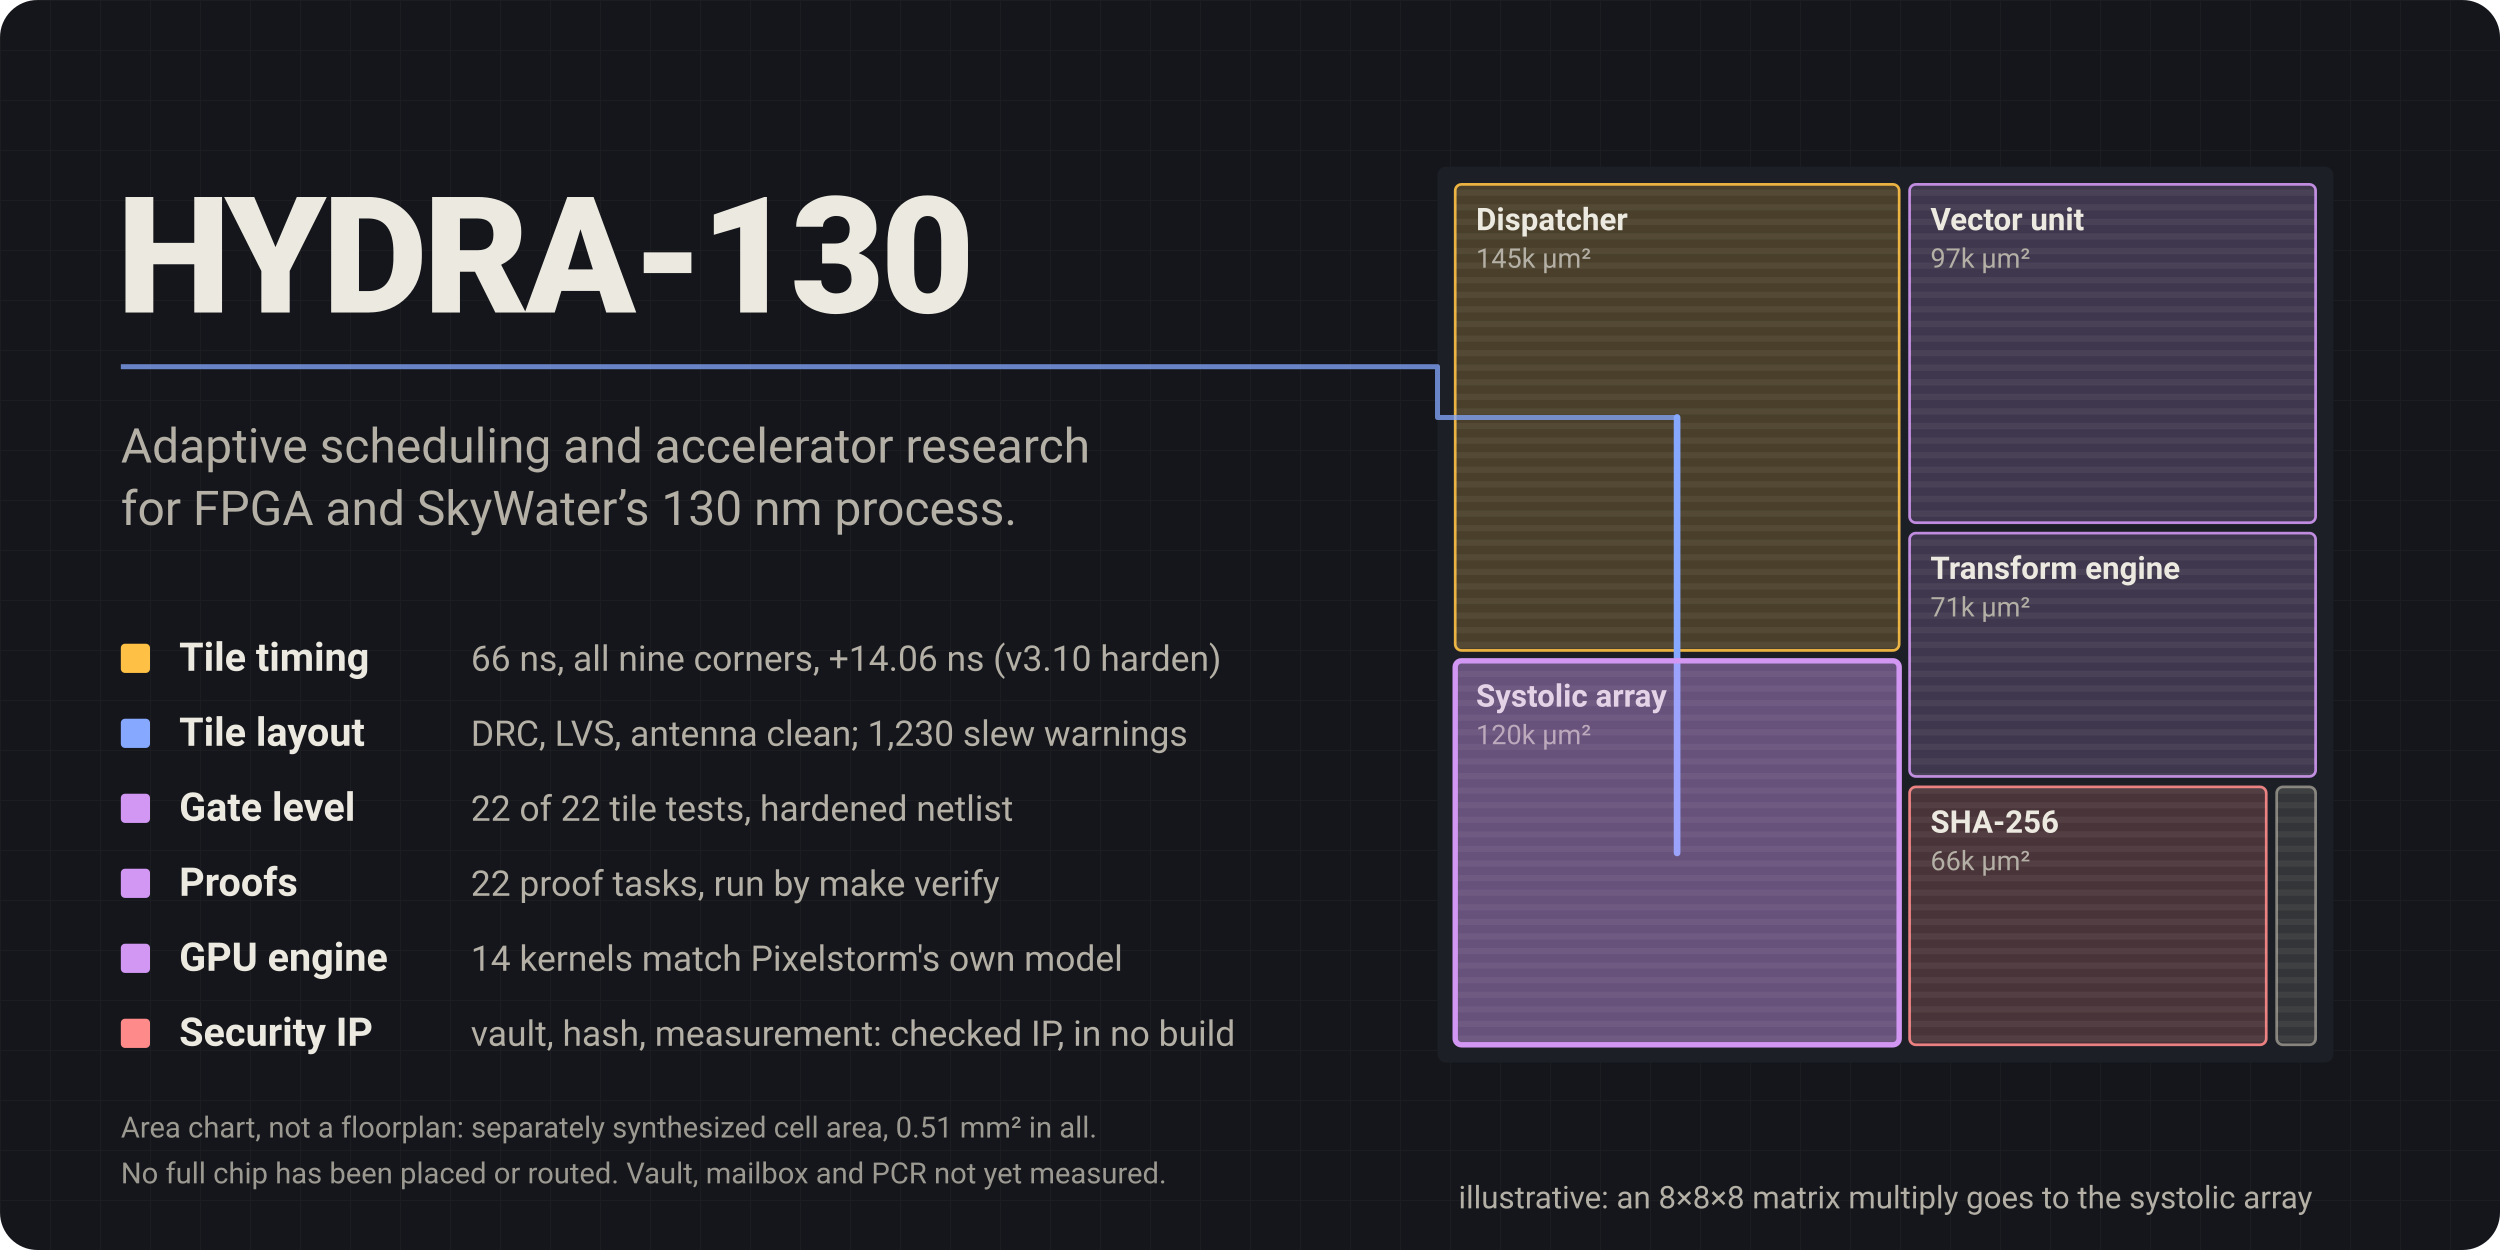
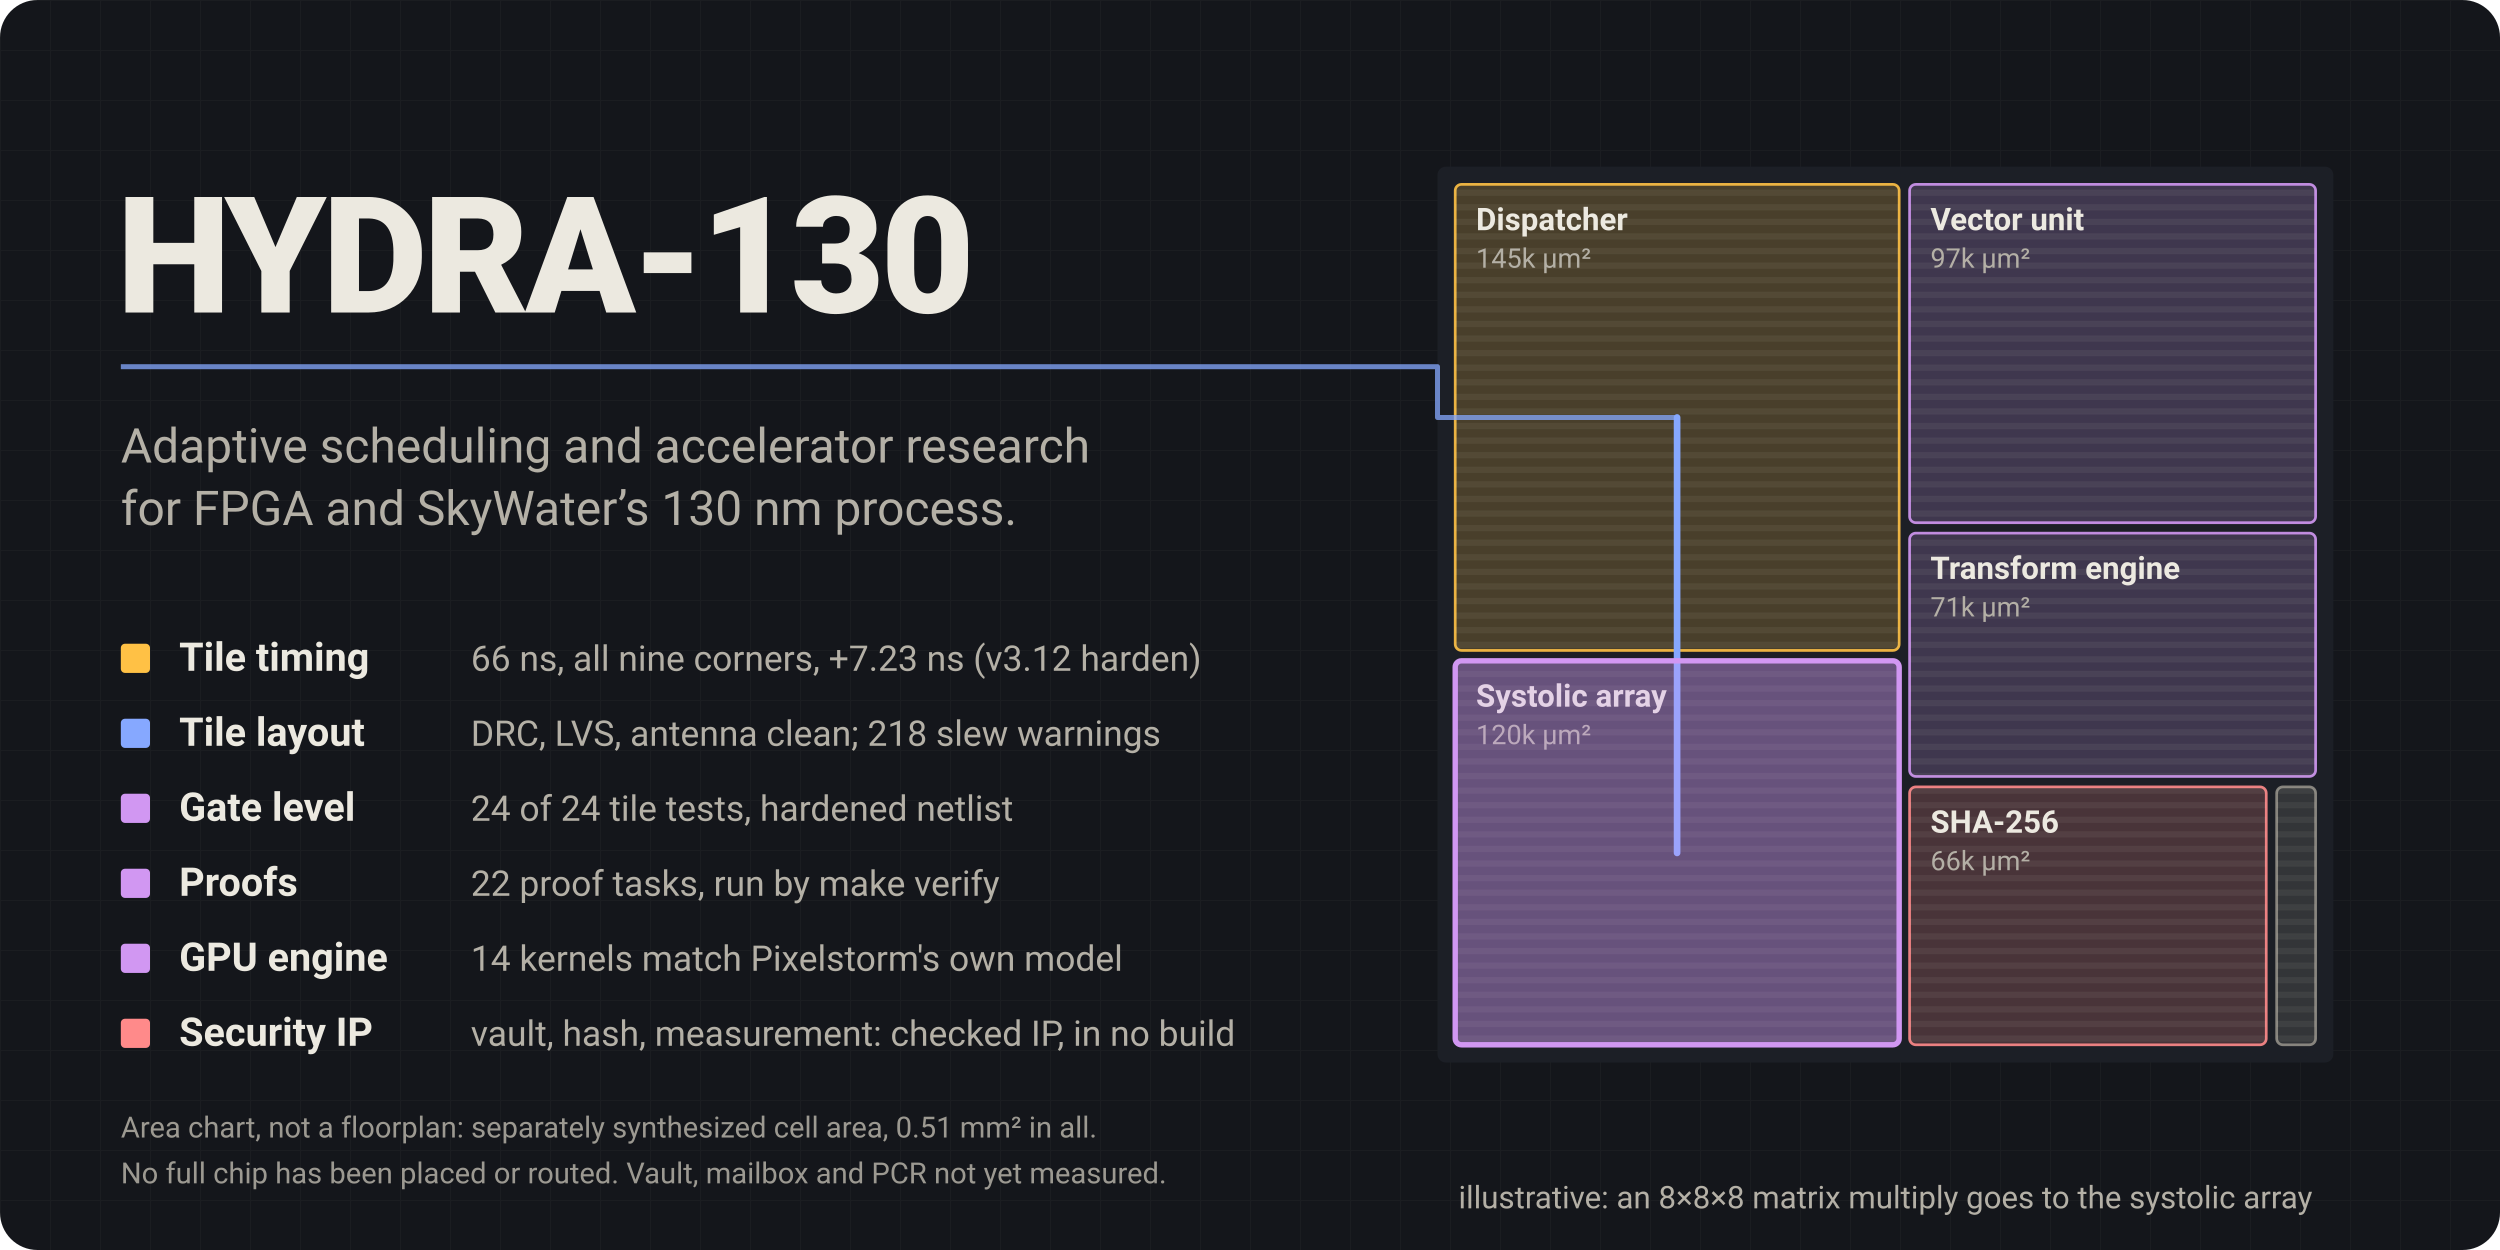
<svg xmlns="http://www.w3.org/2000/svg" viewBox="0 0 1200 600" width="1200" height="600" role="img" aria-labelledby="t d">
  <style>
  .pulse { offset-path: path("M58,176 H690 V200.4 H805.0"); offset-distance: 100%; opacity: 0; }
  .sweep { opacity: 0; animation: sw 6s linear infinite; }
  .s1 { animation-delay: 0s; } .s2 { animation-delay: .6s; }
  .s3 { animation-delay: 1.2s; } .s4 { animation-delay: 1.8s; }
  .route { stroke-dashoffset: 0; animation: rt 6s ease-in-out infinite; }
  .win   { opacity: 1; animation: wn 6s ease-in-out infinite; }
  .tag   { opacity: 1; }
  @keyframes sw { 0% { opacity: 0 } 3% { opacity: 1 } 9% { opacity: 1 } 12% { opacity: 0 } 100% { opacity: 0 } }
  @keyframes rt { 0%, 40% { stroke-dashoffset: 400 } 55%, 100% { stroke-dashoffset: 0 } }
  @keyframes wn { 0%, 52% { opacity: .15 } 60%, 92% { opacity: 1 } 100% { opacity: .15 } }
  @media (prefers-reduced-motion: reduce) {
    .sweep { animation: none; opacity: 0; }
    .route { animation: none; stroke-dashoffset: 0; }
    .win   { animation: none; opacity: 1; }
  }
</style>
  <defs>
    <pattern id="rows" width="8" height="7" patternUnits="userSpaceOnUse">
      <rect width="8" height="3" fill="#ece9e0" opacity="0.06" />
    </pattern>
    <pattern id="grid" width="24" height="24" patternUnits="userSpaceOnUse">
      <path d="M24 0H0V24" fill="none" stroke="#ece9e0" stroke-opacity=".035" />
    </pattern>
  </defs>
  <rect width="1200" height="600" rx="18" fill="#14161b" />
  <rect width="1200" height="600" rx="18" fill="url(#grid)" />
  <rect x="690" y="80" width="430" height="430" rx="4" fill="#1c1f26" />
  <g>
    <rect x="698.5" y="88.5" width="213.1" height="223.7" rx="3" fill="#ffc145" fill-opacity=".20" stroke="#ffc145" stroke-opacity=".9" stroke-width="1.3" />
    <rect x="698.5" y="88.5" width="213.1" height="223.7" rx="3" fill="url(#rows)" />
    <text x="708.5" y="110.5" style="font-family:ui-sans-serif,system-ui,-apple-system,'Segoe UI',Roboto,sans-serif;font-size:15px;font-weight:650" fill="#ece9e0">Dispatcher</text>
    <text x="708.5" y="128.5" style="font-family:ui-sans-serif,system-ui,-apple-system,'Segoe UI',Roboto,sans-serif;font-size:13px" fill="#b4b0a6">145k µm²</text>
  </g>
  <g>
    <rect x="698.5" y="317.2" width="213.1" height="184.3" rx="3" fill="#d197f2" fill-opacity=".20" stroke="#d197f2" stroke-opacity=".9" stroke-width="1.3" />
    <rect x="698.5" y="317.2" width="213.1" height="184.3" rx="3" fill="url(#rows)" />
    <text x="708.5" y="339.2" style="font-family:ui-sans-serif,system-ui,-apple-system,'Segoe UI',Roboto,sans-serif;font-size:15px;font-weight:650" fill="#ece9e0">Systolic array</text>
    <text x="708.5" y="357.2" style="font-family:ui-sans-serif,system-ui,-apple-system,'Segoe UI',Roboto,sans-serif;font-size:13px" fill="#b4b0a6">120k µm²</text>
  </g>
  <g>
    <rect x="916.6" y="88.5" width="194.9" height="162.4" rx="3" fill="#d197f2" fill-opacity=".20" stroke="#d197f2" stroke-opacity=".9" stroke-width="1.3" />
    <rect x="916.6" y="88.5" width="194.9" height="162.4" rx="3" fill="url(#rows)" />
    <text x="926.6" y="110.5" style="font-family:ui-sans-serif,system-ui,-apple-system,'Segoe UI',Roboto,sans-serif;font-size:15px;font-weight:650" fill="#ece9e0">Vector unit</text>
    <text x="926.6" y="128.5" style="font-family:ui-sans-serif,system-ui,-apple-system,'Segoe UI',Roboto,sans-serif;font-size:13px" fill="#b4b0a6">97k µm²</text>
  </g>
  <g>
    <rect x="916.6" y="255.9" width="194.9" height="116.8" rx="3" fill="#d197f2" fill-opacity=".20" stroke="#d197f2" stroke-opacity=".9" stroke-width="1.3" />
    <rect x="916.6" y="255.9" width="194.9" height="116.8" rx="3" fill="url(#rows)" />
    <text x="926.6" y="277.9" style="font-family:ui-sans-serif,system-ui,-apple-system,'Segoe UI',Roboto,sans-serif;font-size:15px;font-weight:650" fill="#ece9e0">Transform engine</text>
    <text x="926.6" y="295.9" style="font-family:ui-sans-serif,system-ui,-apple-system,'Segoe UI',Roboto,sans-serif;font-size:13px" fill="#b4b0a6">71k µm²</text>
  </g>
  <g>
    <rect x="916.6" y="377.7" width="171.2" height="123.8" rx="3" fill="#ff8a8a" fill-opacity=".20" stroke="#ff8a8a" stroke-opacity=".9" stroke-width="1.3" />
    <rect x="916.6" y="377.7" width="171.2" height="123.8" rx="3" fill="url(#rows)" />
    <text x="926.6" y="399.7" style="font-family:ui-sans-serif,system-ui,-apple-system,'Segoe UI',Roboto,sans-serif;font-size:15px;font-weight:650" fill="#ece9e0">SHA-256</text>
    <text x="926.6" y="417.7" style="font-family:ui-sans-serif,system-ui,-apple-system,'Segoe UI',Roboto,sans-serif;font-size:13px" fill="#b4b0a6">66k µm²</text>
  </g>
  <g>
    <rect x="1092.8" y="377.7" width="18.7" height="123.8" rx="3" fill="#918e86" fill-opacity=".20" stroke="#918e86" stroke-opacity=".9" stroke-width="1.3" />
    <rect x="1092.8" y="377.7" width="18.7" height="123.8" rx="3" fill="url(#rows)" />
  </g>
  <rect class="sweep s1" x="916.6" y="88.5" width="194.9" height="162.4" rx="3" fill="none" stroke="#ece9e0" stroke-width="2.4" />
  <rect class="sweep s2" x="698.5" y="317.2" width="213.1" height="184.3" rx="3" fill="none" stroke="#ece9e0" stroke-width="2.4" />
  <rect class="sweep s3" x="916.6" y="255.9" width="194.9" height="116.8" rx="3" fill="none" stroke="#ece9e0" stroke-width="2.4" />
  <rect class="sweep s4" x="916.6" y="377.7" width="171.2" height="123.8" rx="3" fill="none" stroke="#ece9e0" stroke-width="2.4" />
  <path class="route" d="M805.0,200.4 H805.0 V409.4 H805.0" fill="none" stroke="#86a8ff" stroke-width="3.2" stroke-linecap="round" stroke-linejoin="round" stroke-dasharray="400" />
  <rect class="win" x="698.5" y="317.2" width="213.1" height="184.3" rx="3" fill="#d197f2" fill-opacity=".28" stroke="#d197f2" stroke-width="2.6" />
  <text x="56" y="150" style="font-family:ui-sans-serif,system-ui,-apple-system,'Segoe UI',Roboto,sans-serif;font-size:78px;font-weight:800;letter-spacing:-2px" fill="#ece9e0">HYDRA-130</text>
  <path d="M58,176 H690 V200.4 H805.0" fill="none" stroke="#86a8ff" stroke-opacity=".75" stroke-width="2.4" stroke-linejoin="round" />
  <text x="58" y="222" style="font-family:ui-sans-serif,system-ui,-apple-system,'Segoe UI',Roboto,sans-serif;font-size:23px" fill="#b4b0a6">Adaptive scheduling and accelerator research</text>
  <text x="58" y="252" style="font-family:ui-sans-serif,system-ui,-apple-system,'Segoe UI',Roboto,sans-serif;font-size:23px" fill="#b4b0a6">for FPGA and SkyWater’s 130 nm process.</text>
  <rect x="58" y="309" width="14" height="14" rx="2" fill="#ffc145" />
  <text x="86" y="322" style="font-family:ui-sans-serif,system-ui,-apple-system,'Segoe UI',Roboto,sans-serif;font-size:19px;font-weight:650" fill="#ece9e0">Tile timing</text>
-   <text x="226" y="322" style="font-family:ui-sans-serif,system-ui,-apple-system,'Segoe UI',Roboto,sans-serif;font-size:17px" fill="#b4b0a6">66 ns, all nine corners, +14.06 ns (v3.10 harden)</text>
+   <text x="226" y="322" style="font-family:ui-sans-serif,system-ui,-apple-system,'Segoe UI',Roboto,sans-serif;font-size:17px" fill="#b4b0a6">66 ns, all nine corners, +7.23 ns (v3.12 harden)</text>
  <rect x="58" y="345" width="14" height="14" rx="2" fill="#86a8ff" />
  <text x="86" y="358" style="font-family:ui-sans-serif,system-ui,-apple-system,'Segoe UI',Roboto,sans-serif;font-size:19px;font-weight:650" fill="#ece9e0">Tile layout</text>
-   <text x="226" y="358" style="font-family:ui-sans-serif,system-ui,-apple-system,'Segoe UI',Roboto,sans-serif;font-size:17px" fill="#b4b0a6">DRC, LVS, antenna clean; 1,230 slew warnings</text>
+   <text x="226" y="358" style="font-family:ui-sans-serif,system-ui,-apple-system,'Segoe UI',Roboto,sans-serif;font-size:17px" fill="#b4b0a6">DRC, LVS, antenna clean; 218 slew warnings</text>
  <rect x="58" y="381" width="14" height="14" rx="2" fill="#d197f2" />
  <text x="86" y="394" style="font-family:ui-sans-serif,system-ui,-apple-system,'Segoe UI',Roboto,sans-serif;font-size:19px;font-weight:650" fill="#ece9e0">Gate level</text>
-   <text x="226" y="394" style="font-family:ui-sans-serif,system-ui,-apple-system,'Segoe UI',Roboto,sans-serif;font-size:17px" fill="#b4b0a6">22 of 22 tile tests, hardened netlist</text>
+   <text x="226" y="394" style="font-family:ui-sans-serif,system-ui,-apple-system,'Segoe UI',Roboto,sans-serif;font-size:17px" fill="#b4b0a6">24 of 24 tile tests, hardened netlist</text>
  <rect x="58" y="417" width="14" height="14" rx="2" fill="#d197f2" />
  <text x="86" y="430" style="font-family:ui-sans-serif,system-ui,-apple-system,'Segoe UI',Roboto,sans-serif;font-size:19px;font-weight:650" fill="#ece9e0">Proofs</text>
  <text x="226" y="430" style="font-family:ui-sans-serif,system-ui,-apple-system,'Segoe UI',Roboto,sans-serif;font-size:17px" fill="#b4b0a6">22 proof tasks, run by make verify</text>
  <rect x="58" y="453" width="14" height="14" rx="2" fill="#d197f2" />
  <text x="86" y="466" style="font-family:ui-sans-serif,system-ui,-apple-system,'Segoe UI',Roboto,sans-serif;font-size:19px;font-weight:650" fill="#ece9e0">GPU engine</text>
  <text x="226" y="466" style="font-family:ui-sans-serif,system-ui,-apple-system,'Segoe UI',Roboto,sans-serif;font-size:17px" fill="#b4b0a6">14 kernels match Pixelstorm's own model</text>
  <rect x="58" y="489" width="14" height="14" rx="2" fill="#ff8a8a" />
  <text x="86" y="502" style="font-family:ui-sans-serif,system-ui,-apple-system,'Segoe UI',Roboto,sans-serif;font-size:19px;font-weight:650" fill="#ece9e0">Security IP</text>
  <text x="226" y="502" style="font-family:ui-sans-serif,system-ui,-apple-system,'Segoe UI',Roboto,sans-serif;font-size:17px" fill="#b4b0a6">vault, hash, measurement: checked IP, in no build</text>
  <text x="58" y="546" style="font-family:ui-sans-serif,system-ui,-apple-system,'Segoe UI',Roboto,sans-serif;font-size:14px" fill="#b4b0a6" opacity=".85">Area chart, not a floorplan: separately synthesized cell area, 0.51 mm² in all.</text>
  <text x="58" y="568" style="font-family:ui-sans-serif,system-ui,-apple-system,'Segoe UI',Roboto,sans-serif;font-size:14px" fill="#b4b0a6" opacity=".85">No full chip has been placed or routed. Vault, mailbox and PCR not yet measured.</text>
  <text class="tag" x="905.0" y="580" text-anchor="middle" style="font-family:ui-sans-serif,system-ui,-apple-system,'Segoe UI',Roboto,sans-serif;font-size:15px" fill="#b4b0a6">illustrative: an 8×8×8 matrix multiply goes to the systolic array</text>
</svg>
